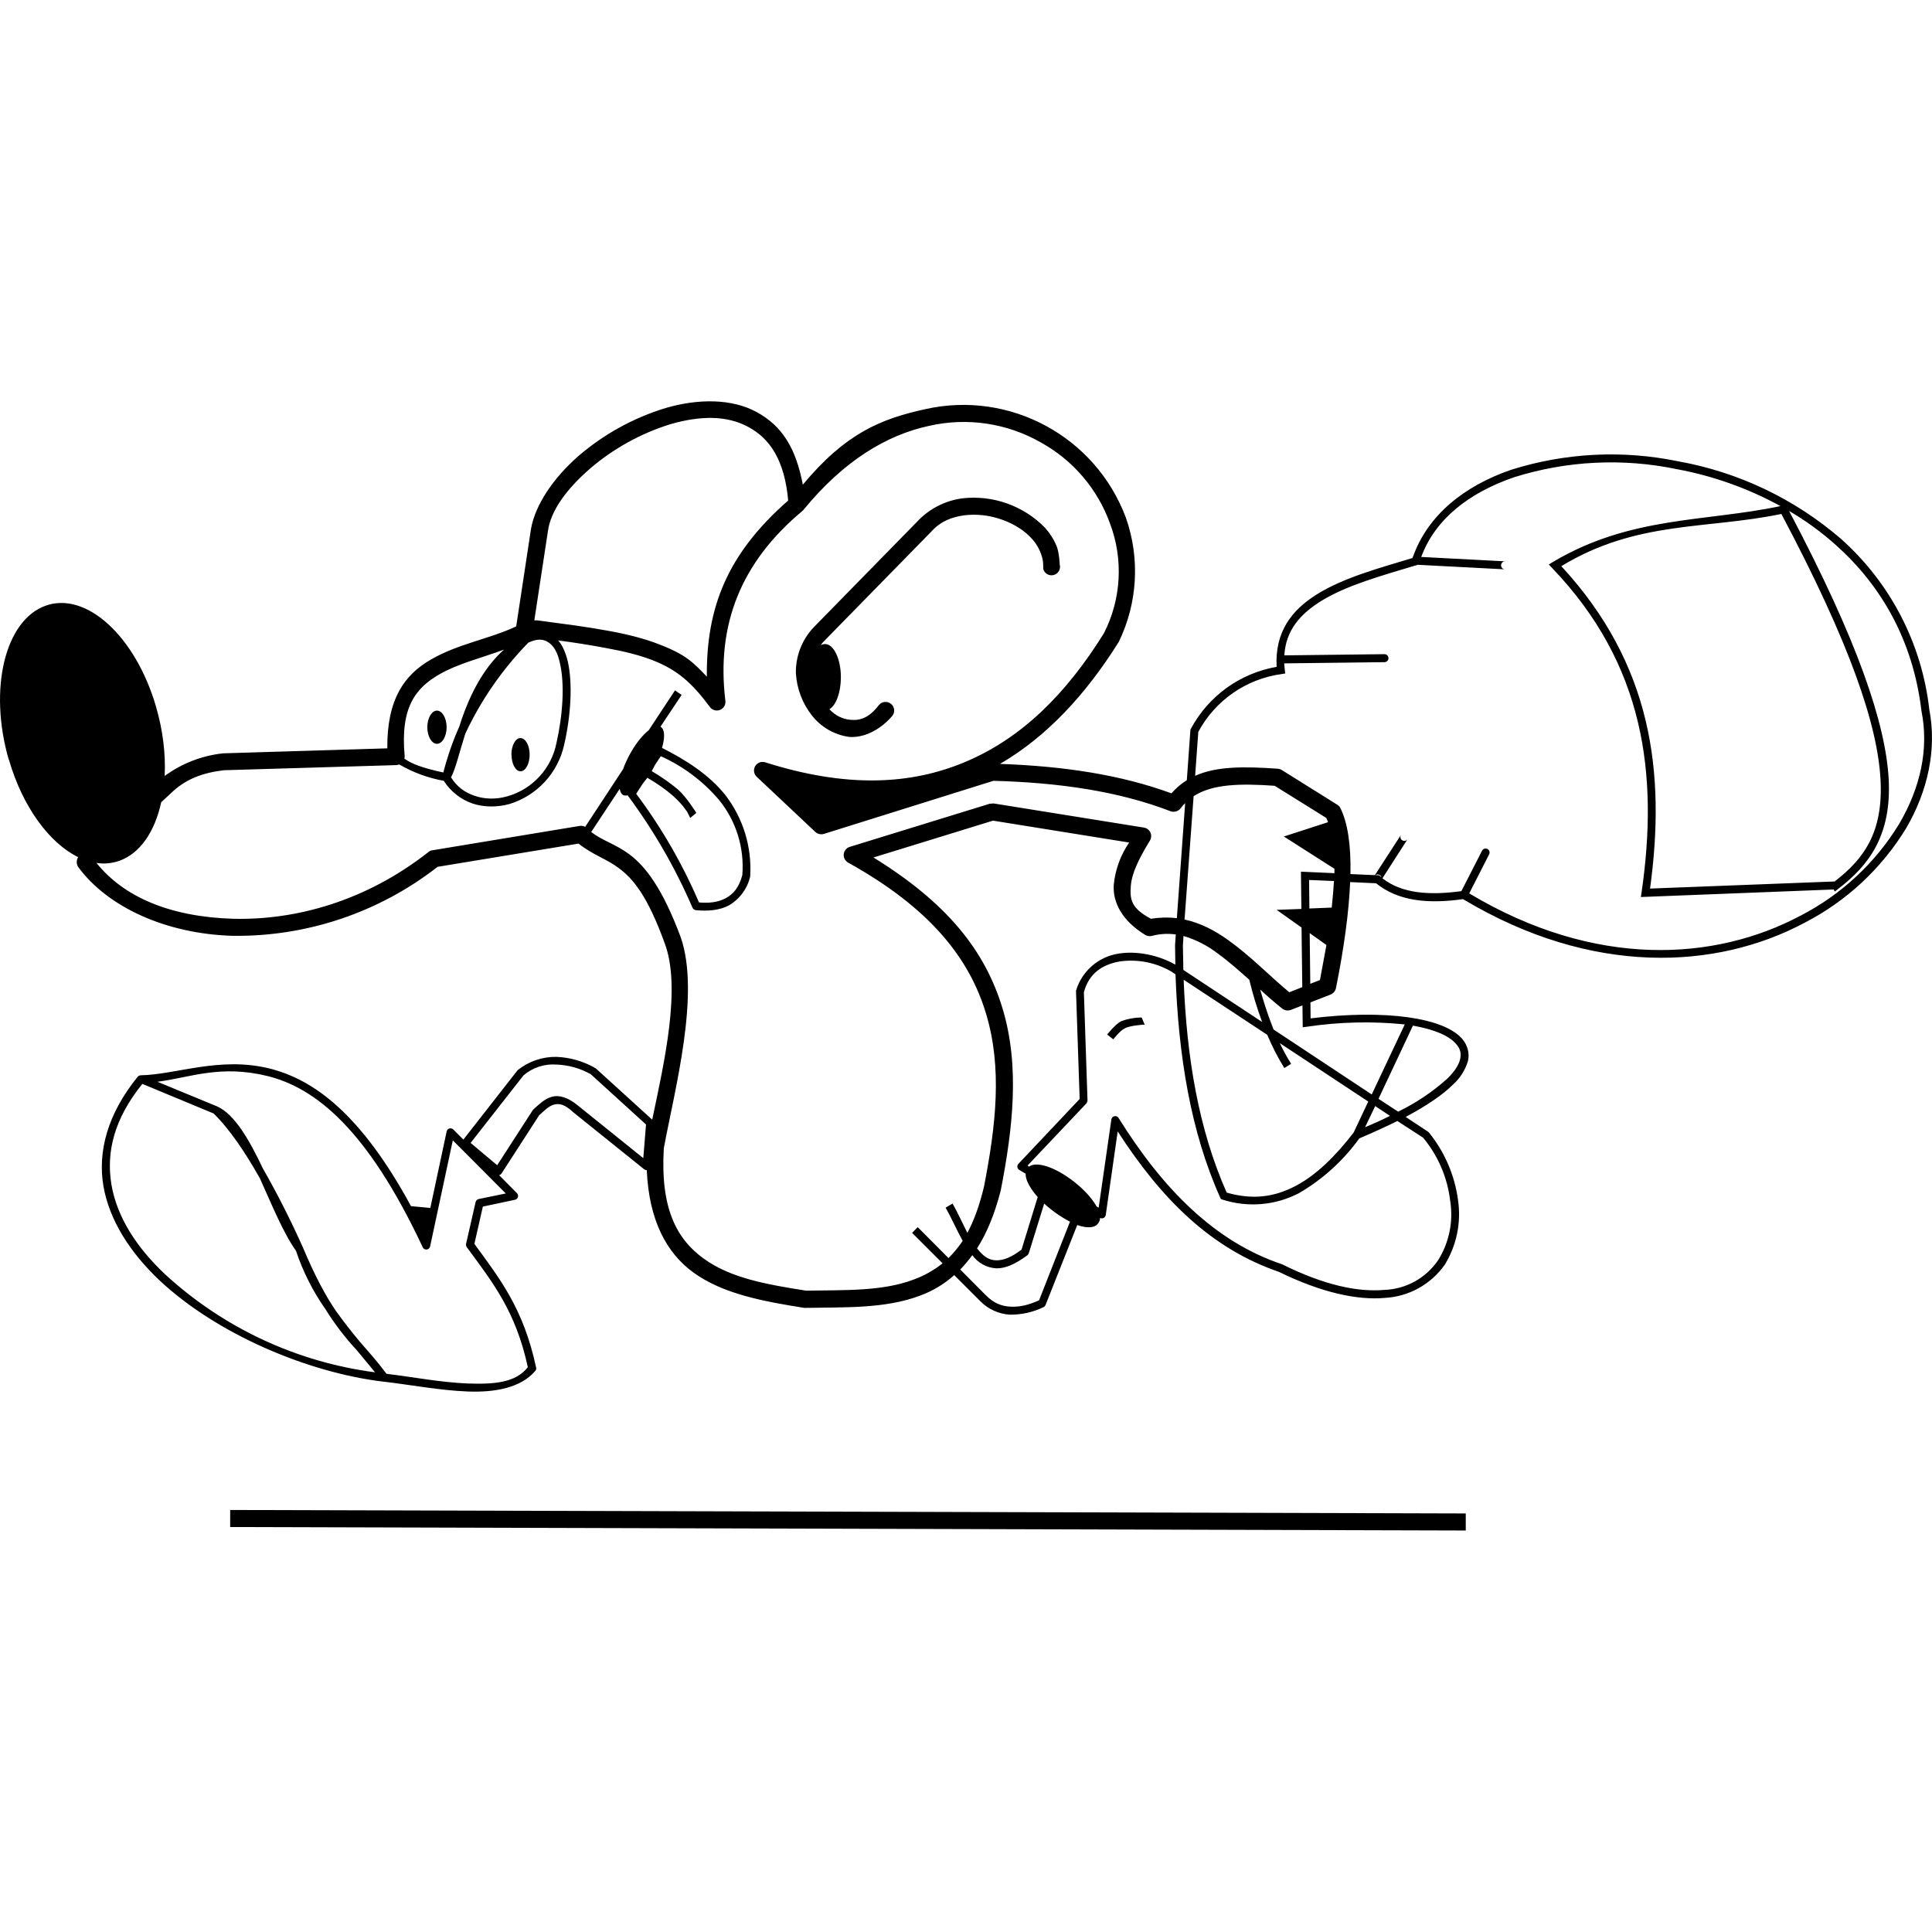
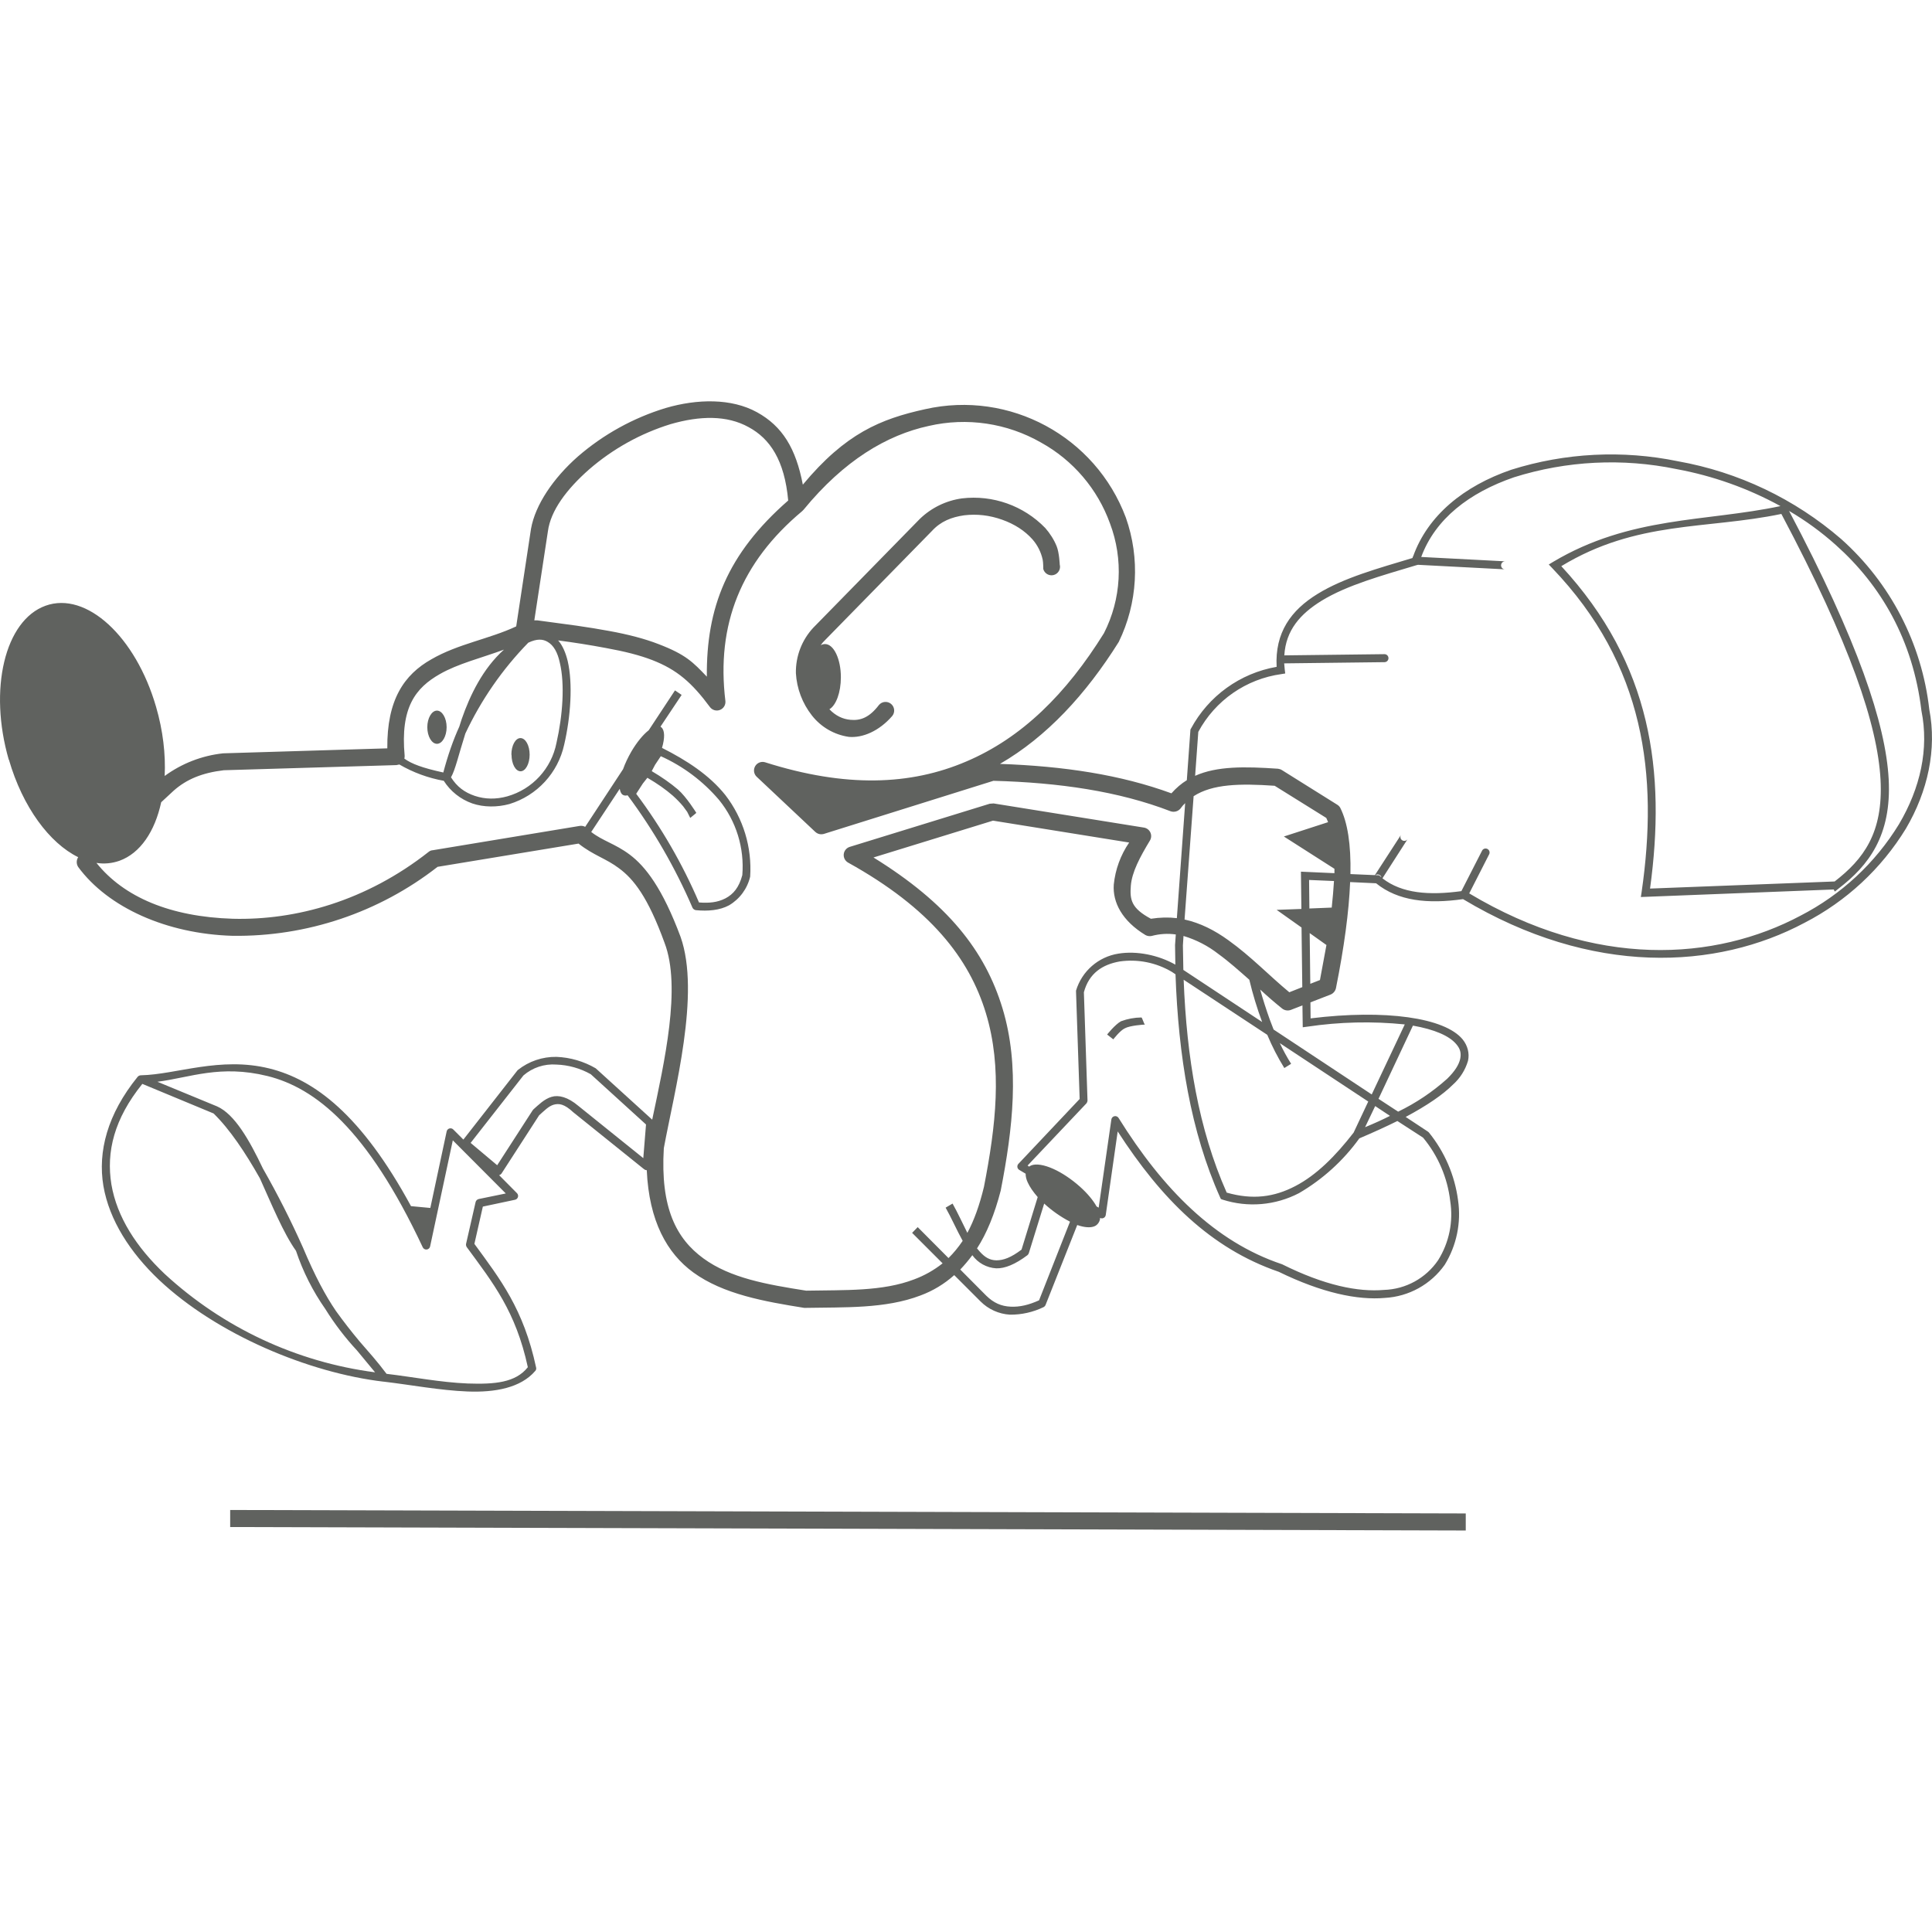
<svg xmlns="http://www.w3.org/2000/svg" viewBox="0 0 128 128">
-   <path d="M.58 50.33c-1.35-4.67-.26-9.23 2.44-10.2s5.97 2.04 7.32 6.7c.46 1.58.64 3.15.57 4.58a8 8 0 0 1 3.87-1.5l10.88-.33c-.03-3.21 1.11-4.88 2.92-5.9 1.78-1.03 3.83-1.34 5.62-2.18l.98-6.46c.28-1.6 1.49-3.37 3.1-4.79a16 16 0 0 1 5.83-3.22c2.09-.61 4.35-.65 6.04.28s2.58 2.4 3.04 4.8c2.83-3.4 5.15-4.35 8.1-5a11.5 11.5 0 0 1 13.3 7.18 10.7 10.7 0 0 1-.47 8.24c-2.18 3.48-4.78 6.29-7.87 8.08 4.25.15 8 .72 11.36 1.95q.47-.53 1.02-.87l.24-3.36.03-.05a8 8 0 0 1 5.68-4.1c-.12-2.27.95-3.75 2.71-4.83 1.75-1.08 4.04-1.7 6.29-2.38l.03-.1h-.03.04c.97-2.72 3.36-4.67 6.51-5.75a22 22 0 0 1 11.04-.56 22.6 22.6 0 0 1 10.81 5.15A17.8 17.8 0 0 1 127.82 47c.51 2.63-.09 5.42-1.55 7.9a17 17 0 0 1-6.72 6.24c-5.82 3.1-14.06 3.56-22.62-1.57-2.34.33-4.3.13-5.76-1.05l-1.72-.08q-.12 2.94-.94 7.03a.6.6 0 0 1-.35.42l-1.34.52.01 1.06c4.95-.61 8.9-.05 10.08 1.4.32.4.46.91.35 1.41a3.4 3.4 0 0 1-1 1.58q-1 1-3.13 2.14l1.47.97.06.05a9 9 0 0 1 1.94 4.5 6.4 6.4 0 0 1-.88 4.27 5.2 5.2 0 0 1-3.97 2.2c-1.8.16-4.16-.33-7.03-1.73-4.51-1.55-7.78-4.83-10.67-9.3l-.79 5.53a.26.26 0 0 1-.38.2v.07c-.03.2-.17.4-.36.48-.27.12-.7.08-1.15-.08l-2.1 5.3a.3.3 0 0 1-.13.14 5 5 0 0 1-2.23.5 3 3 0 0 1-1.95-.88l-1.74-1.74a7 7 0 0 1-2.24 1.35c-2.33.89-5.05.77-7.6.82h-.1c-2.62-.42-5.36-.9-7.35-2.35-1.74-1.27-2.93-3.4-3.08-6.77a.3.3 0 0 1-.17-.06l-4.7-3.78c-.59-.55-.94-.6-1.3-.5-.34.1-.62.4-.96.7l-2.5 3.87a.3.3 0 0 1-.15.1l1.18 1.19a.26.26 0 0 1-.14.44l-2.12.45-.56 2.47c1.71 2.34 3.26 4.31 4.09 8.2q.03.12-.06.22c-.96 1.12-2.66 1.43-4.48 1.36s-3.83-.45-5.54-.65h-.02c-4.96-.58-11.05-3.13-14.88-6.74-1.92-1.82-3.3-3.96-3.69-6.23-.38-2.27.26-4.75 2.27-7.23a.3.3 0 0 1 .23-.1c2.33-.05 5.23-1.26 8.5-.45 2.98.74 6.09 3.06 9.38 9.12l1.28.12 1.08-5.06a.26.26 0 0 1 .45-.13l.66.66 3.58-4.58.03-.03a4 4 0 0 1 2.56-.87 5.6 5.6 0 0 1 2.6.76l3.74 3.4c.8-3.8 1.94-8.77.82-11.71-1.11-3.06-2.06-4.23-3-4.93-.88-.67-1.7-.86-2.7-1.65l-9.34 1.54A21.6 21.6 0 0 1 15.4 62c-4.36-.13-8.24-1.87-10.22-4.56a.6.6 0 0 1 0-.65c-1.9-.93-3.68-3.32-4.59-6.46m13.56 23.44-4.72-1.96c-1.87 2.32-2.4 4.5-2.05 6.66.37 2.17 1.66 4.16 3.53 5.93a25.4 25.4 0 0 0 13.94 6.52l-1.2-1.45a18 18 0 0 1-2.1-2.75 15 15 0 0 1-1.94-3.85c-.84-1.18-1.6-3.05-2.39-4.8-.96-1.7-2-3.26-3.07-4.3m53.38 3.74a.26.26 0 0 1-.06-.4l4.06-4.3-.24-7.1v-.08a3.5 3.5 0 0 1 2.81-2.45c1.22-.2 2.66.1 3.77.73l-.02-1.3.05-.7a4 4 0 0 0-1.6.1.6.6 0 0 1-.41-.06c-1.55-.94-2.18-2.17-2.1-3.34a6 6 0 0 1 1.02-2.79l-9.02-1.45-7.92 2.44c4.9 3.03 7.39 6.17 8.55 10s.68 7.97-.12 12.07q-.6 2.33-1.57 3.83l.18.21c.33.37.65.57 1.1.58.47 0 .97-.18 1.67-.71l1.07-3.48q-.46-.53-.66-.97-.14-.3-.14-.58zM7.91 57.03q-.75.26-1.52.14c1.82 2.27 4.89 3.57 9.03 3.7 4.18.11 8.84-1.17 12.99-4.44q.11-.09.26-.1l9.73-1.61q.2-.03.37.06l2.51-3.82q.2-.56.55-1.17c.37-.63.78-1.12 1.15-1.41l1.74-2.64.44.3-1.4 2.1.06.05c.23.2.23.71.04 1.36 1.63.82 3.14 1.8 4.2 3.13a8 8 0 0 1 1.64 5.4 3 3 0 0 1-1.4 1.9c-.61.33-1.4.4-2.2.32a.3.3 0 0 1-.22-.16 37 37 0 0 0-4.3-7.45q-.21.06-.36-.06-.12-.12-.16-.37l-1.89 2.86c.75.59 1.59.78 2.55 1.5 1.04.78 2.17 2.23 3.37 5.45 1.33 3.76-.4 10.16-1.11 14-.24 3.97.84 6 2.62 7.3 1.79 1.31 4.2 1.73 6.81 2.14 2.56-.05 5.05.06 7.16-.75q1.02-.38 1.88-1.06l-2.02-2.02.37-.38 2.04 2.05q.5-.49.94-1.14c-.4-.72-.75-1.53-1.13-2.2l.46-.27c.35.62.66 1.31.98 1.94q.66-1.22 1.1-3.05c.79-4.06 1.23-7.87.13-11.5s-3.67-6.95-9.13-9.98a.57.57 0 0 1 .1-1.04l9.28-2.86.26-.02 9.96 1.6a.57.57 0 0 1 .4.85c-.67 1.11-1.2 2.1-1.27 3.01s.02 1.48 1.33 2.18q.9-.14 1.72-.04l.55-7.62q-.17.16-.32.37a.6.6 0 0 1-.64.17c-3.45-1.33-7.38-1.9-11.74-2.02l-11.24 3.52q-.32.08-.56-.13l-3.9-3.67a.57.57 0 0 1 .56-.95c5.35 1.7 9.65 1.53 13.34-.05 3.69-1.57 6.62-4.48 9.12-8.5a9 9 0 0 0 .4-7.27 10 10 0 0 0-4.57-5.36 10.3 10.3 0 0 0-7.44-1.1c-2.77.6-5.61 2.28-8.29 5.55l-.1.1c-4.04 3.38-5.7 7.5-5.08 12.58a.57.57 0 0 1-1.02.4c-1.2-1.62-2.18-2.48-3.83-3.12-.83-.32-1.81-.57-3.08-.8a56 56 0 0 0-3.15-.5c.3.34.5.83.63 1.36.35 1.5.2 3.69-.23 5.54a5.3 5.3 0 0 1-3.63 3.94c-.81.22-1.7.22-2.46-.04a3.7 3.7 0 0 1-1.89-1.5 9 9 0 0 1-2.94-1.08l-.2.04-11.43.34c-1.44.17-2.47.6-3.32 1.35l-.83.77c-.42 1.93-1.38 3.38-2.77 3.88m35.3-6-.03.06q1 .59 1.74 1.22c.57.5 1.21 1.54 1.21 1.54.02.01-.4.33-.4.34l-.2-.4-.27-.37q-.3-.36-.69-.71-.7-.61-1.68-1.18l-.3.38-.44.68a35 35 0 0 1 4.16 7.2c.68.05 1.22 0 1.75-.27.53-.28.9-.72 1.12-1.54A7 7 0 0 0 47.64 53a11 11 0 0 0-3.86-2.9l-.38.57zm-14.07-6.37c-1.6.91-2.63 2.2-2.33 5.42q0 .1-.02.18c.48.35 1.21.62 2.58.92q.45-1.7 1.06-3.04l.16-.5c.55-1.58 1.4-3.35 2.8-4.6-1.52.56-3.05.93-4.25 1.62M49.6 28.3c-1.44-.8-3.23-.76-5.17-.2a15 15 0 0 0-5.4 3c-1.51 1.33-2.55 2.74-2.73 4.1l-.9 5.9h.2l2.59.35q1.18.17 2.15.35 1.94.35 3.28.87c1.83.7 2.29 1.2 3.21 2.16-.04-4.55 1.33-8.12 5.39-11.67-.24-2.67-1.21-4.1-2.62-4.86m37.13 30 .02 1.89 1.48-.06q.1-.94.15-1.76zm.08 6.88.64-.25.43-2.32-1.11-.79zM72.79 80.01l.84-5.84a.26.26 0 0 1 .48-.1c2.94 4.72 6.39 8.2 10.8 9.68l.03.01c2.81 1.4 5.03 1.85 6.76 1.7a4.5 4.5 0 0 0 3.58-1.97 5.7 5.7 0 0 0 .8-3.92 8 8 0 0 0-1.8-4.2l-1.7-1.1q-1.11.55-2.52 1.15a13 13 0 0 1-4 3.63 6.6 6.6 0 0 1-5.06.43l-.11-.04-.05-.1c-1.96-4.37-2.77-9.42-2.96-14.79l-.24-.16a5.3 5.3 0 0 0-3.46-.69c-1.13.2-2.03.77-2.37 2.04l.24 7.16q0 .1-.07.2l-3.9 4.12.1.07.12-.07c.34-.15.9-.04 1.48.22.56.25 1.2.67 1.78 1.19.49.44.87.9 1.09 1.3zm5.58-17.37.03 1.62 5.22 3.45a24 24 0 0 1-.85-2.8c-.68-.6-1.35-1.2-2.04-1.7a7 7 0 0 0-2.32-1.2zm14.26 11.01a14 14 0 0 0 3.25-2.18c.51-.5.77-.92.86-1.31.08-.38.01-.66-.24-.96-.47-.58-1.48-1-2.89-1.25l-2.28 4.85zm-6.02-5.63-.3.04-.02-1.45-.77.3a.6.6 0 0 1-.56-.08q-.75-.6-1.47-1.27a30 30 0 0 0 .64 2l.25.65 6.5 4.3 2.19-4.64a26 26 0 0 0-6.46.15m-.42-10.27 2.22.1v-.29l-3.35-2.14 2.93-.95-.12-.28-3.42-2.13c-2.31-.16-4.12-.12-5.37.69l-.6 8.17c1.05.23 2 .72 2.9 1.37 1.51 1.08 2.72 2.36 4.04 3.45l.86-.34-.05-3.95-1.65-1.17 1.64-.06zm5.18.24.07.06.08.07a.26.26 0 0 0-.4-.14zm27.93 2.67a16.5 16.5 0 0 0 6.51-6.05c1.42-2.4 2-5 1.49-7.52-.56-4.7-2.7-8.33-5.67-10.98q-1.44-1.29-3.1-2.26c4.56 8.63 6.4 14.1 6.6 17.77.2 3.75-1.34 5.73-3.32 7.25l-.25.2-.07-.14-12.78.5.05-.32c1.12-7.75.22-15.06-5.92-21.47l-.23-.24.28-.17c5.12-3.05 10.12-2.65 15.07-3.7a23 23 0 0 0-6.88-2.45 21.4 21.4 0 0 0-10.77.54c-2.97 1.02-5.22 2.76-6.15 5.28l5.57.29a.26.26 0 0 0-.03.53l-5.75-.3-.09.02c-2.29.69-4.6 1.32-6.3 2.36-1.41.87-2.37 1.95-2.47 3.62l6.63-.08a.26.26 0 1 1 .01.53l-6.65.08.04.43.03.24-.25.04a7.4 7.4 0 0 0-5.51 3.83l-.21 2.91c1.45-.65 3.29-.62 5.49-.47q.15.02.26.09l3.66 2.29q.13.08.2.2.74 1.46.68 4.4l1.62.07 1.73-2.67a.26.26 0 1 0 .44.28l-1.67 2.6c1.29 1.01 3.1 1.14 5.23.85l1.37-2.68a.26.26 0 1 1 .47.24l-1.32 2.59c8.35 5 16.29 4.49 21.96 1.47M81.26 79.01c1.74.5 3.16.3 4.56-.43s2.65-1.98 3.86-3.54l.97-2.06-5.86-3.87q.33.7.75 1.37l-.45.28q-.65-1.05-1.13-2.2l-5.54-3.65c.2 5.16.99 9.91 2.85 14.1m10.82-5.08-.98-.65-.67 1.4q.9-.37 1.65-.75M69.12 37.7s0-.45-.04-.62a3 3 0 0 0-.68-1.35q-.77-.86-2.01-1.3t-2.51-.29c-.84.12-1.55.4-2.13 1.03l-7.05 7.2q-.2.19-.33.38.14-.08.29-.08c.58 0 1.05.99 1.05 2.2 0 1.01-.32 1.86-.76 2.12q.6.63 1.4.7c.65.06 1.24-.14 1.88-.98a.57.57 0 0 1 .88.73c-.87 1-1.96 1.46-2.87 1.38a3.8 3.8 0 0 1-2.45-1.42 5 5 0 0 1-1.06-2.8 4.3 4.3 0 0 1 1.16-3.02l7.05-7.2a5 5 0 0 1 2.79-1.36 6.6 6.6 0 0 1 5.52 1.96c.31.35.59.79.76 1.22s.2 1.2.2 1.2a.56.56 0 1 1-1.09.3M28.31 48.18c0-.6.29-1.1.64-1.1s.64.5.64 1.1-.29 1.1-.64 1.1-.64-.5-.64-1.1m1.57 3.32c.4.63.9 1 1.58 1.23q1.03.34 2.15.03a4.6 4.6 0 0 0 3.26-3.55c.41-1.81.56-3.88.22-5.3q-.22-1.04-.8-1.38c-.33-.2-.72-.22-1.29.05a22 22 0 0 0-4.17 6.02c-.46 1.45-.66 2.39-.95 2.9m4-1.5c0-.61.27-1.1.6-1.1.34 0 .61.49.61 1.1 0 .6-.27 1.1-.6 1.1-.34 0-.6-.5-.6-1.1m31.45 35.84c.5.49 1 .7 1.61.73s1.2-.11 1.89-.42l2.05-5.21a8 8 0 0 1-1.71-1.2l-1.02 3.29a.3.3 0 0 1-.09.13q-1.2.9-2.07.87a2.1 2.1 0 0 1-1.58-.87q-.39.52-.8.95zM42.8 74.5l-3.66-3.33a5 5 0 0 0-2.28-.64 3 3 0 0 0-2.18.72l-3.5 4.47 1.76 1.48 2.35-3.64.05-.06c.34-.3.72-.69 1.2-.83.46-.14 1.07 0 1.78.6l4.3 3.46zm54.31 26.9-81.86-.23v-1.13l81.86.23zM28.5 82.56a.26.26 0 0 1-.5.06c-3.68-7.85-7.13-10.55-10.28-11.33-3.13-.77-5.12.1-7.29.38l3.95 1.63c1.17.52 2.14 2.23 3.04 4.12a59 59 0 0 1 2.65 5.23c.8 1.9 1.5 3.2 2.19 4.21q.74 1.03 1.57 2.02c.58.67 1.16 1.31 1.78 2.14 1.7.2 3.6.57 5.38.64 1.77.06 3.17-.05 3.98-1.08-.8-3.7-2.3-5.58-4.05-7.96a.3.3 0 0 1-.04-.22l.63-2.76q.04-.15.2-.2l1.8-.37L30 75.55zm44.85-14.02s.52-.66.92-.88a4 4 0 0 1 1.35-.25c.05-.01.18.47.24.47-.07 0-1 .06-1.34.25-.32.15-.76.73-.76.73zm48.2-10.14c1.9-1.47 3.23-3.21 3.04-6.75-.2-3.63-2-8.98-6.57-17.6-5 1.04-9.57.42-14.58 3.46 6.01 6.5 6.93 13.66 5.88 21.36z" />
+   <path fill="#60625f" d="M.58 50.33c-1.35-4.67-.26-9.23 2.44-10.2s5.97 2.04 7.32 6.7c.46 1.58.64 3.15.57 4.58a8 8 0 0 1 3.87-1.5l10.88-.33c-.03-3.21 1.11-4.88 2.92-5.9 1.78-1.03 3.83-1.34 5.62-2.18l.98-6.46c.28-1.6 1.49-3.37 3.1-4.79a16 16 0 0 1 5.83-3.22c2.09-.61 4.35-.65 6.04.28s2.58 2.4 3.04 4.8c2.83-3.4 5.15-4.35 8.1-5a11.5 11.5 0 0 1 13.3 7.18 10.7 10.7 0 0 1-.47 8.24c-2.18 3.48-4.78 6.29-7.87 8.08 4.25.15 8 .72 11.36 1.95q.47-.53 1.02-.87l.24-3.36.03-.05a8 8 0 0 1 5.68-4.1c-.12-2.27.95-3.75 2.71-4.83 1.75-1.08 4.04-1.7 6.29-2.38l.03-.1h-.03.04c.97-2.72 3.36-4.67 6.51-5.75a22 22 0 0 1 11.04-.56 22.6 22.6 0 0 1 10.81 5.15A17.8 17.8 0 0 1 127.82 47c.51 2.63-.09 5.42-1.55 7.9a17 17 0 0 1-6.72 6.24c-5.82 3.1-14.06 3.56-22.62-1.57-2.34.33-4.3.13-5.76-1.05l-1.72-.08q-.12 2.94-.94 7.03a.6.6 0 0 1-.35.42l-1.34.52.01 1.06c4.95-.61 8.9-.05 10.08 1.4.32.4.46.91.35 1.41a3.4 3.4 0 0 1-1 1.58q-1 1-3.13 2.14l1.47.97.06.05a9 9 0 0 1 1.94 4.5 6.4 6.4 0 0 1-.88 4.27 5.2 5.2 0 0 1-3.97 2.2c-1.8.16-4.16-.33-7.03-1.73-4.51-1.55-7.78-4.83-10.67-9.3l-.79 5.53a.26.26 0 0 1-.38.2v.07c-.03.2-.17.4-.36.48-.27.12-.7.08-1.15-.08l-2.1 5.3a.3.3 0 0 1-.13.14 5 5 0 0 1-2.23.5 3 3 0 0 1-1.95-.88l-1.74-1.74a7 7 0 0 1-2.24 1.35c-2.33.89-5.05.77-7.6.82h-.1c-2.62-.42-5.36-.9-7.35-2.35-1.74-1.27-2.93-3.4-3.08-6.77a.3.3 0 0 1-.17-.06l-4.7-3.78c-.59-.55-.94-.6-1.3-.5-.34.1-.62.4-.96.7l-2.5 3.87a.3.3 0 0 1-.15.1l1.18 1.19a.26.26 0 0 1-.14.44l-2.12.45-.56 2.47c1.71 2.34 3.26 4.31 4.09 8.2q.03.12-.06.22c-.96 1.12-2.66 1.43-4.48 1.36s-3.83-.45-5.54-.65h-.02c-4.96-.58-11.05-3.13-14.88-6.74-1.92-1.82-3.3-3.96-3.69-6.23-.38-2.27.26-4.75 2.27-7.23a.3.3 0 0 1 .23-.1c2.33-.05 5.23-1.26 8.5-.45 2.98.74 6.09 3.06 9.38 9.12l1.28.12 1.08-5.06a.26.26 0 0 1 .45-.13l.66.66 3.58-4.58.03-.03a4 4 0 0 1 2.56-.87 5.6 5.6 0 0 1 2.6.76l3.74 3.4c.8-3.8 1.94-8.77.82-11.71-1.11-3.06-2.06-4.23-3-4.93-.88-.67-1.7-.86-2.7-1.65l-9.34 1.54A21.6 21.6 0 0 1 15.4 62c-4.36-.13-8.24-1.87-10.22-4.56a.6.6 0 0 1 0-.65c-1.9-.93-3.68-3.32-4.59-6.46m13.56 23.44-4.72-1.96c-1.87 2.32-2.4 4.5-2.05 6.66.37 2.17 1.66 4.16 3.53 5.93a25.4 25.4 0 0 0 13.94 6.52l-1.2-1.45a18 18 0 0 1-2.1-2.75 15 15 0 0 1-1.94-3.85c-.84-1.18-1.6-3.05-2.39-4.8-.96-1.7-2-3.26-3.07-4.3m53.38 3.74a.26.26 0 0 1-.06-.4l4.06-4.3-.24-7.1v-.08a3.5 3.5 0 0 1 2.81-2.45c1.22-.2 2.66.1 3.77.73l-.02-1.3.05-.7a4 4 0 0 0-1.6.1.6.6 0 0 1-.41-.06c-1.55-.94-2.18-2.17-2.1-3.34a6 6 0 0 1 1.02-2.79l-9.02-1.45-7.92 2.44c4.9 3.03 7.39 6.17 8.55 10s.68 7.97-.12 12.07q-.6 2.33-1.57 3.83l.18.21c.33.37.65.57 1.1.58.47 0 .97-.18 1.67-.71l1.07-3.48q-.46-.53-.66-.97-.14-.3-.14-.58zM7.91 57.03q-.75.26-1.52.14c1.82 2.27 4.89 3.57 9.03 3.7 4.18.11 8.84-1.17 12.99-4.44q.11-.09.26-.1l9.73-1.61q.2-.03.37.06l2.51-3.82q.2-.56.55-1.17c.37-.63.78-1.12 1.15-1.41l1.74-2.64.44.3-1.4 2.1.06.05c.23.2.23.71.04 1.36 1.63.82 3.14 1.8 4.2 3.13a8 8 0 0 1 1.64 5.4 3 3 0 0 1-1.4 1.9c-.61.33-1.4.4-2.2.32a.3.3 0 0 1-.22-.16 37 37 0 0 0-4.3-7.45q-.21.06-.36-.06-.12-.12-.16-.37l-1.89 2.86c.75.59 1.59.78 2.55 1.5 1.04.78 2.17 2.23 3.37 5.45 1.33 3.76-.4 10.16-1.11 14-.24 3.97.84 6 2.62 7.3 1.79 1.31 4.2 1.73 6.81 2.14 2.56-.05 5.05.06 7.16-.75q1.02-.38 1.88-1.06l-2.02-2.02.37-.38 2.04 2.05q.5-.49.94-1.14c-.4-.72-.75-1.53-1.13-2.2l.46-.27c.35.62.66 1.31.98 1.94q.66-1.22 1.1-3.05c.79-4.06 1.23-7.87.13-11.5s-3.67-6.95-9.13-9.98a.57.57 0 0 1 .1-1.04l9.28-2.86.26-.02 9.96 1.6a.57.57 0 0 1 .4.85c-.67 1.11-1.2 2.1-1.27 3.01s.02 1.48 1.33 2.18q.9-.14 1.72-.04l.55-7.62q-.17.16-.32.37a.6.6 0 0 1-.64.17c-3.45-1.33-7.38-1.9-11.74-2.02l-11.24 3.52q-.32.08-.56-.13l-3.9-3.67a.57.57 0 0 1 .56-.95c5.35 1.7 9.65 1.53 13.34-.05 3.69-1.57 6.62-4.48 9.12-8.5a9 9 0 0 0 .4-7.27 10 10 0 0 0-4.57-5.36 10.3 10.3 0 0 0-7.44-1.1c-2.77.6-5.61 2.28-8.29 5.55l-.1.1c-4.04 3.38-5.7 7.5-5.08 12.58a.57.57 0 0 1-1.02.4c-1.2-1.62-2.18-2.48-3.83-3.12-.83-.32-1.81-.57-3.08-.8a56 56 0 0 0-3.15-.5c.3.34.5.83.63 1.36.35 1.5.2 3.69-.23 5.54a5.3 5.3 0 0 1-3.63 3.94c-.81.22-1.7.22-2.46-.04a3.7 3.7 0 0 1-1.89-1.5 9 9 0 0 1-2.94-1.08l-.2.04-11.43.34c-1.44.17-2.47.6-3.32 1.35l-.83.77c-.42 1.93-1.38 3.38-2.77 3.88m35.3-6-.03.06q1 .59 1.74 1.22c.57.5 1.21 1.54 1.21 1.54.02.01-.4.33-.4.34l-.2-.4-.27-.37q-.3-.36-.69-.71-.7-.61-1.68-1.18l-.3.38-.44.68a35 35 0 0 1 4.16 7.2c.68.05 1.22 0 1.75-.27.53-.28.9-.72 1.12-1.54A7 7 0 0 0 47.64 53a11 11 0 0 0-3.86-2.9l-.38.57zm-14.07-6.37c-1.6.91-2.63 2.2-2.33 5.42q0 .1-.02.18c.48.35 1.21.62 2.58.92q.45-1.7 1.06-3.04l.16-.5c.55-1.58 1.4-3.35 2.8-4.6-1.52.56-3.05.93-4.25 1.62M49.6 28.3c-1.44-.8-3.23-.76-5.17-.2a15 15 0 0 0-5.4 3c-1.51 1.33-2.55 2.74-2.73 4.1l-.9 5.9h.2l2.59.35q1.18.17 2.15.35 1.94.35 3.28.87c1.83.7 2.29 1.2 3.21 2.16-.04-4.55 1.33-8.12 5.39-11.67-.24-2.67-1.21-4.1-2.62-4.86m37.13 30 .02 1.89 1.48-.06q.1-.94.15-1.76zm.08 6.88.64-.25.43-2.32-1.11-.79zM72.79 80.01l.84-5.84a.26.26 0 0 1 .48-.1c2.94 4.72 6.39 8.2 10.8 9.68l.03.01c2.81 1.4 5.03 1.85 6.76 1.7a4.5 4.5 0 0 0 3.58-1.97 5.7 5.7 0 0 0 .8-3.92 8 8 0 0 0-1.8-4.2l-1.7-1.1q-1.11.55-2.52 1.15a13 13 0 0 1-4 3.63 6.6 6.6 0 0 1-5.06.43l-.11-.04-.05-.1c-1.96-4.37-2.77-9.42-2.96-14.79l-.24-.16a5.3 5.3 0 0 0-3.46-.69c-1.13.2-2.03.77-2.37 2.04l.24 7.16q0 .1-.07.2l-3.9 4.12.1.07.12-.07c.34-.15.9-.04 1.48.22.56.25 1.2.67 1.78 1.19.49.44.87.9 1.09 1.3zm5.58-17.37.03 1.62 5.22 3.45a24 24 0 0 1-.85-2.8c-.68-.6-1.35-1.2-2.04-1.7a7 7 0 0 0-2.32-1.2zm14.26 11.01a14 14 0 0 0 3.25-2.18c.51-.5.77-.92.86-1.31.08-.38.01-.66-.24-.96-.47-.58-1.48-1-2.89-1.25l-2.28 4.85zm-6.02-5.63-.3.04-.02-1.45-.77.3a.6.6 0 0 1-.56-.08q-.75-.6-1.47-1.27a30 30 0 0 0 .64 2l.25.65 6.5 4.3 2.19-4.64a26 26 0 0 0-6.46.15m-.42-10.27 2.22.1v-.29l-3.35-2.14 2.93-.95-.12-.28-3.42-2.13c-2.31-.16-4.12-.12-5.37.69l-.6 8.17c1.05.23 2 .72 2.9 1.37 1.51 1.08 2.72 2.36 4.04 3.45l.86-.34-.05-3.95-1.65-1.17 1.64-.06zm5.18.24.07.06.08.07a.26.26 0 0 0-.4-.14zm27.93 2.67a16.5 16.5 0 0 0 6.51-6.05c1.42-2.4 2-5 1.49-7.52-.56-4.7-2.7-8.33-5.67-10.98q-1.44-1.29-3.1-2.26c4.56 8.63 6.4 14.1 6.6 17.77.2 3.75-1.34 5.73-3.32 7.25l-.25.2-.07-.14-12.78.5.05-.32c1.12-7.75.22-15.06-5.92-21.47l-.23-.24.28-.17c5.12-3.05 10.12-2.65 15.07-3.7a23 23 0 0 0-6.88-2.45 21.4 21.4 0 0 0-10.77.54c-2.97 1.02-5.22 2.76-6.15 5.28l5.57.29a.26.26 0 0 0-.03.53l-5.75-.3-.09.02c-2.29.69-4.6 1.32-6.3 2.36-1.41.87-2.37 1.95-2.47 3.62l6.63-.08a.26.26 0 1 1 .01.53l-6.65.08.04.43.03.24-.25.04a7.4 7.4 0 0 0-5.51 3.83l-.21 2.91c1.45-.65 3.29-.62 5.49-.47q.15.02.26.09l3.66 2.29q.13.08.2.2.74 1.46.68 4.4l1.62.07 1.73-2.67a.26.26 0 1 0 .44.28l-1.67 2.6c1.29 1.01 3.1 1.14 5.23.85l1.37-2.68a.26.26 0 1 1 .47.24l-1.32 2.59c8.35 5 16.29 4.49 21.96 1.47M81.26 79.01c1.74.5 3.16.3 4.56-.43s2.65-1.98 3.86-3.54l.97-2.06-5.86-3.87q.33.7.75 1.37l-.45.28q-.65-1.05-1.13-2.2l-5.54-3.65c.2 5.16.99 9.91 2.85 14.1m10.82-5.08-.98-.65-.67 1.4q.9-.37 1.65-.75M69.12 37.7s0-.45-.04-.62a3 3 0 0 0-.68-1.35q-.77-.86-2.01-1.3t-2.51-.29c-.84.12-1.55.4-2.13 1.03l-7.05 7.2q-.2.19-.33.38.14-.08.29-.08c.58 0 1.05.99 1.05 2.2 0 1.01-.32 1.86-.76 2.12q.6.63 1.4.7c.65.06 1.24-.14 1.88-.98a.57.57 0 0 1 .88.73c-.87 1-1.96 1.46-2.87 1.38a3.8 3.8 0 0 1-2.45-1.42 5 5 0 0 1-1.06-2.8 4.3 4.3 0 0 1 1.16-3.02l7.05-7.2a5 5 0 0 1 2.79-1.36 6.6 6.6 0 0 1 5.52 1.96c.31.35.59.79.76 1.22s.2 1.2.2 1.2a.56.56 0 1 1-1.09.3M28.31 48.18c0-.6.29-1.1.64-1.1s.64.5.64 1.1-.29 1.1-.64 1.1-.64-.5-.64-1.1m1.57 3.32c.4.63.9 1 1.58 1.23q1.03.34 2.15.03a4.6 4.6 0 0 0 3.26-3.55c.41-1.81.56-3.88.22-5.3q-.22-1.04-.8-1.38c-.33-.2-.72-.22-1.29.05a22 22 0 0 0-4.17 6.02c-.46 1.45-.66 2.39-.95 2.9m4-1.5c0-.61.27-1.1.6-1.1.34 0 .61.49.61 1.1 0 .6-.27 1.1-.6 1.1-.34 0-.6-.5-.6-1.1m31.45 35.84c.5.49 1 .7 1.61.73s1.2-.11 1.89-.42l2.05-5.21a8 8 0 0 1-1.71-1.2l-1.02 3.29a.3.3 0 0 1-.09.13q-1.2.9-2.07.87a2.1 2.1 0 0 1-1.58-.87q-.39.52-.8.95zM42.8 74.5l-3.66-3.33a5 5 0 0 0-2.28-.64 3 3 0 0 0-2.18.72l-3.5 4.47 1.76 1.48 2.35-3.64.05-.06c.34-.3.72-.69 1.2-.83.46-.14 1.07 0 1.78.6l4.3 3.46zm54.31 26.9-81.86-.23v-1.13l81.86.23zM28.5 82.56a.26.26 0 0 1-.5.06c-3.68-7.85-7.13-10.55-10.28-11.33-3.13-.77-5.12.1-7.29.38l3.95 1.63c1.17.52 2.14 2.23 3.04 4.12a59 59 0 0 1 2.65 5.23c.8 1.9 1.5 3.2 2.19 4.21q.74 1.03 1.57 2.02c.58.67 1.16 1.31 1.78 2.14 1.7.2 3.6.57 5.38.64 1.77.06 3.17-.05 3.98-1.08-.8-3.7-2.3-5.58-4.05-7.96a.3.3 0 0 1-.04-.22l.63-2.76q.04-.15.2-.2l1.8-.37L30 75.55zm44.85-14.02s.52-.66.92-.88a4 4 0 0 1 1.35-.25c.05-.01.18.47.24.47-.07 0-1 .06-1.34.25-.32.15-.76.73-.76.73zm48.2-10.14c1.9-1.47 3.23-3.21 3.04-6.75-.2-3.63-2-8.98-6.57-17.6-5 1.04-9.57.42-14.58 3.46 6.01 6.5 6.93 13.66 5.88 21.36z" />
</svg>
